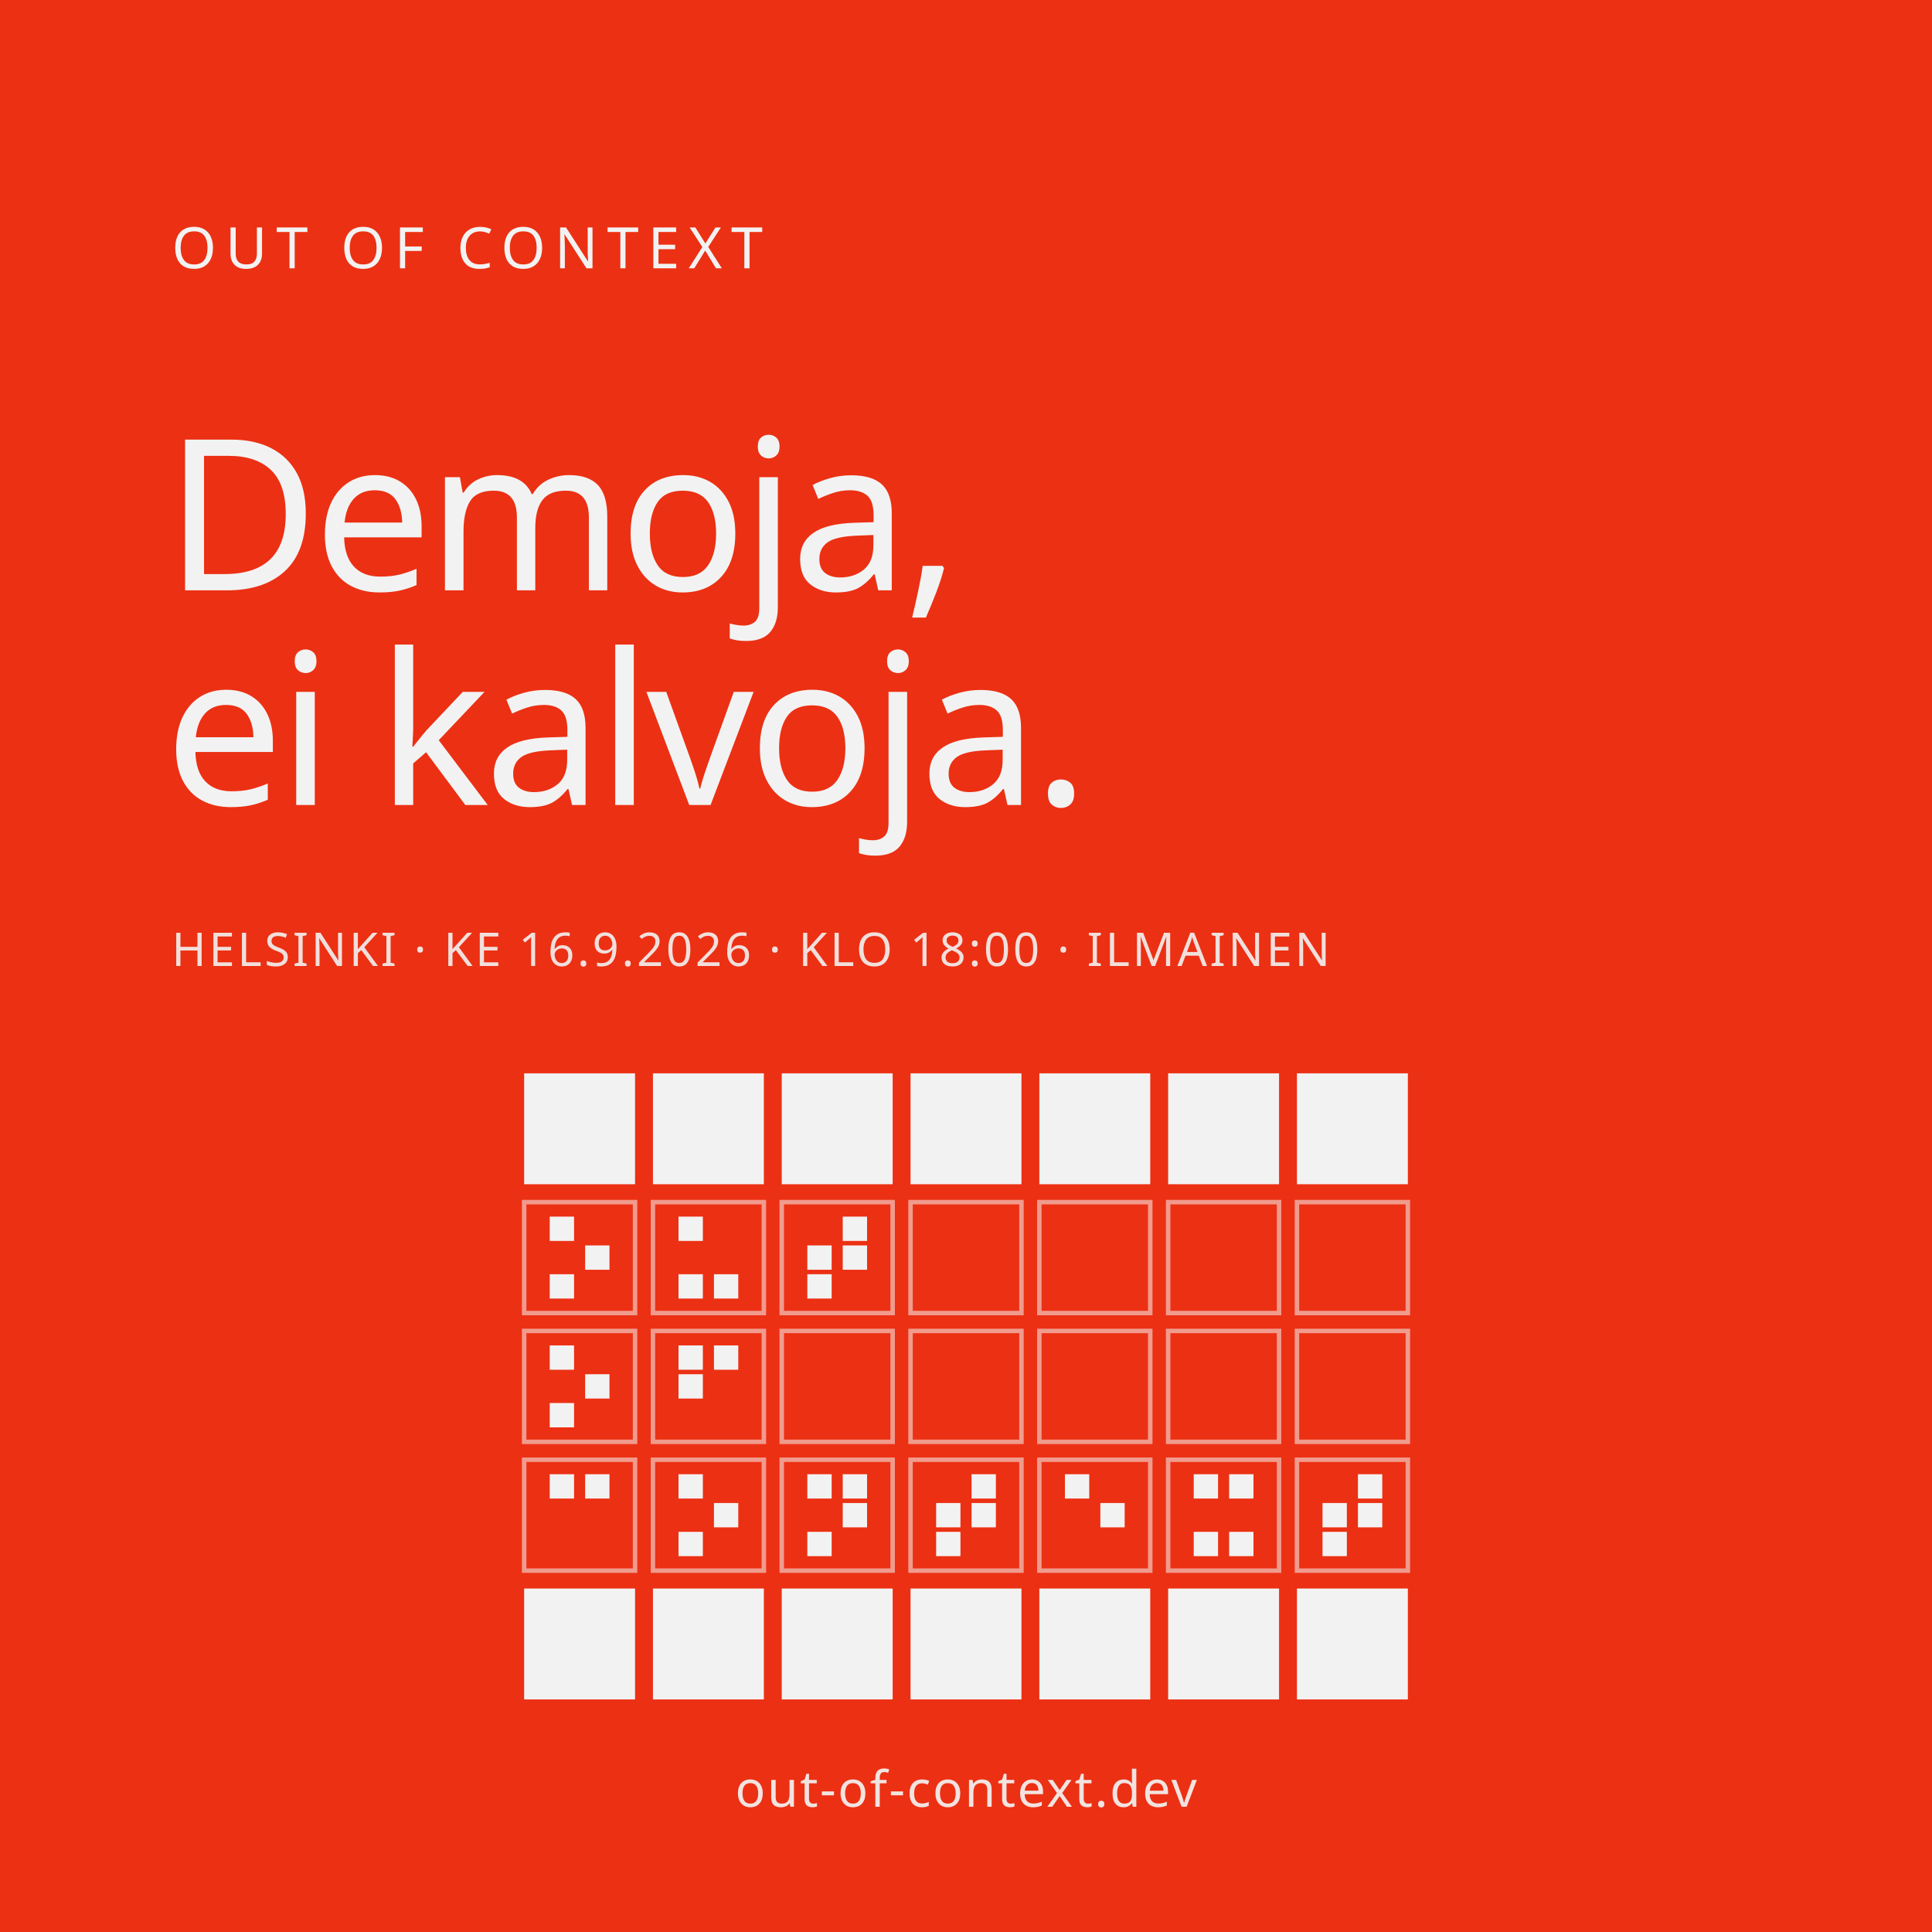
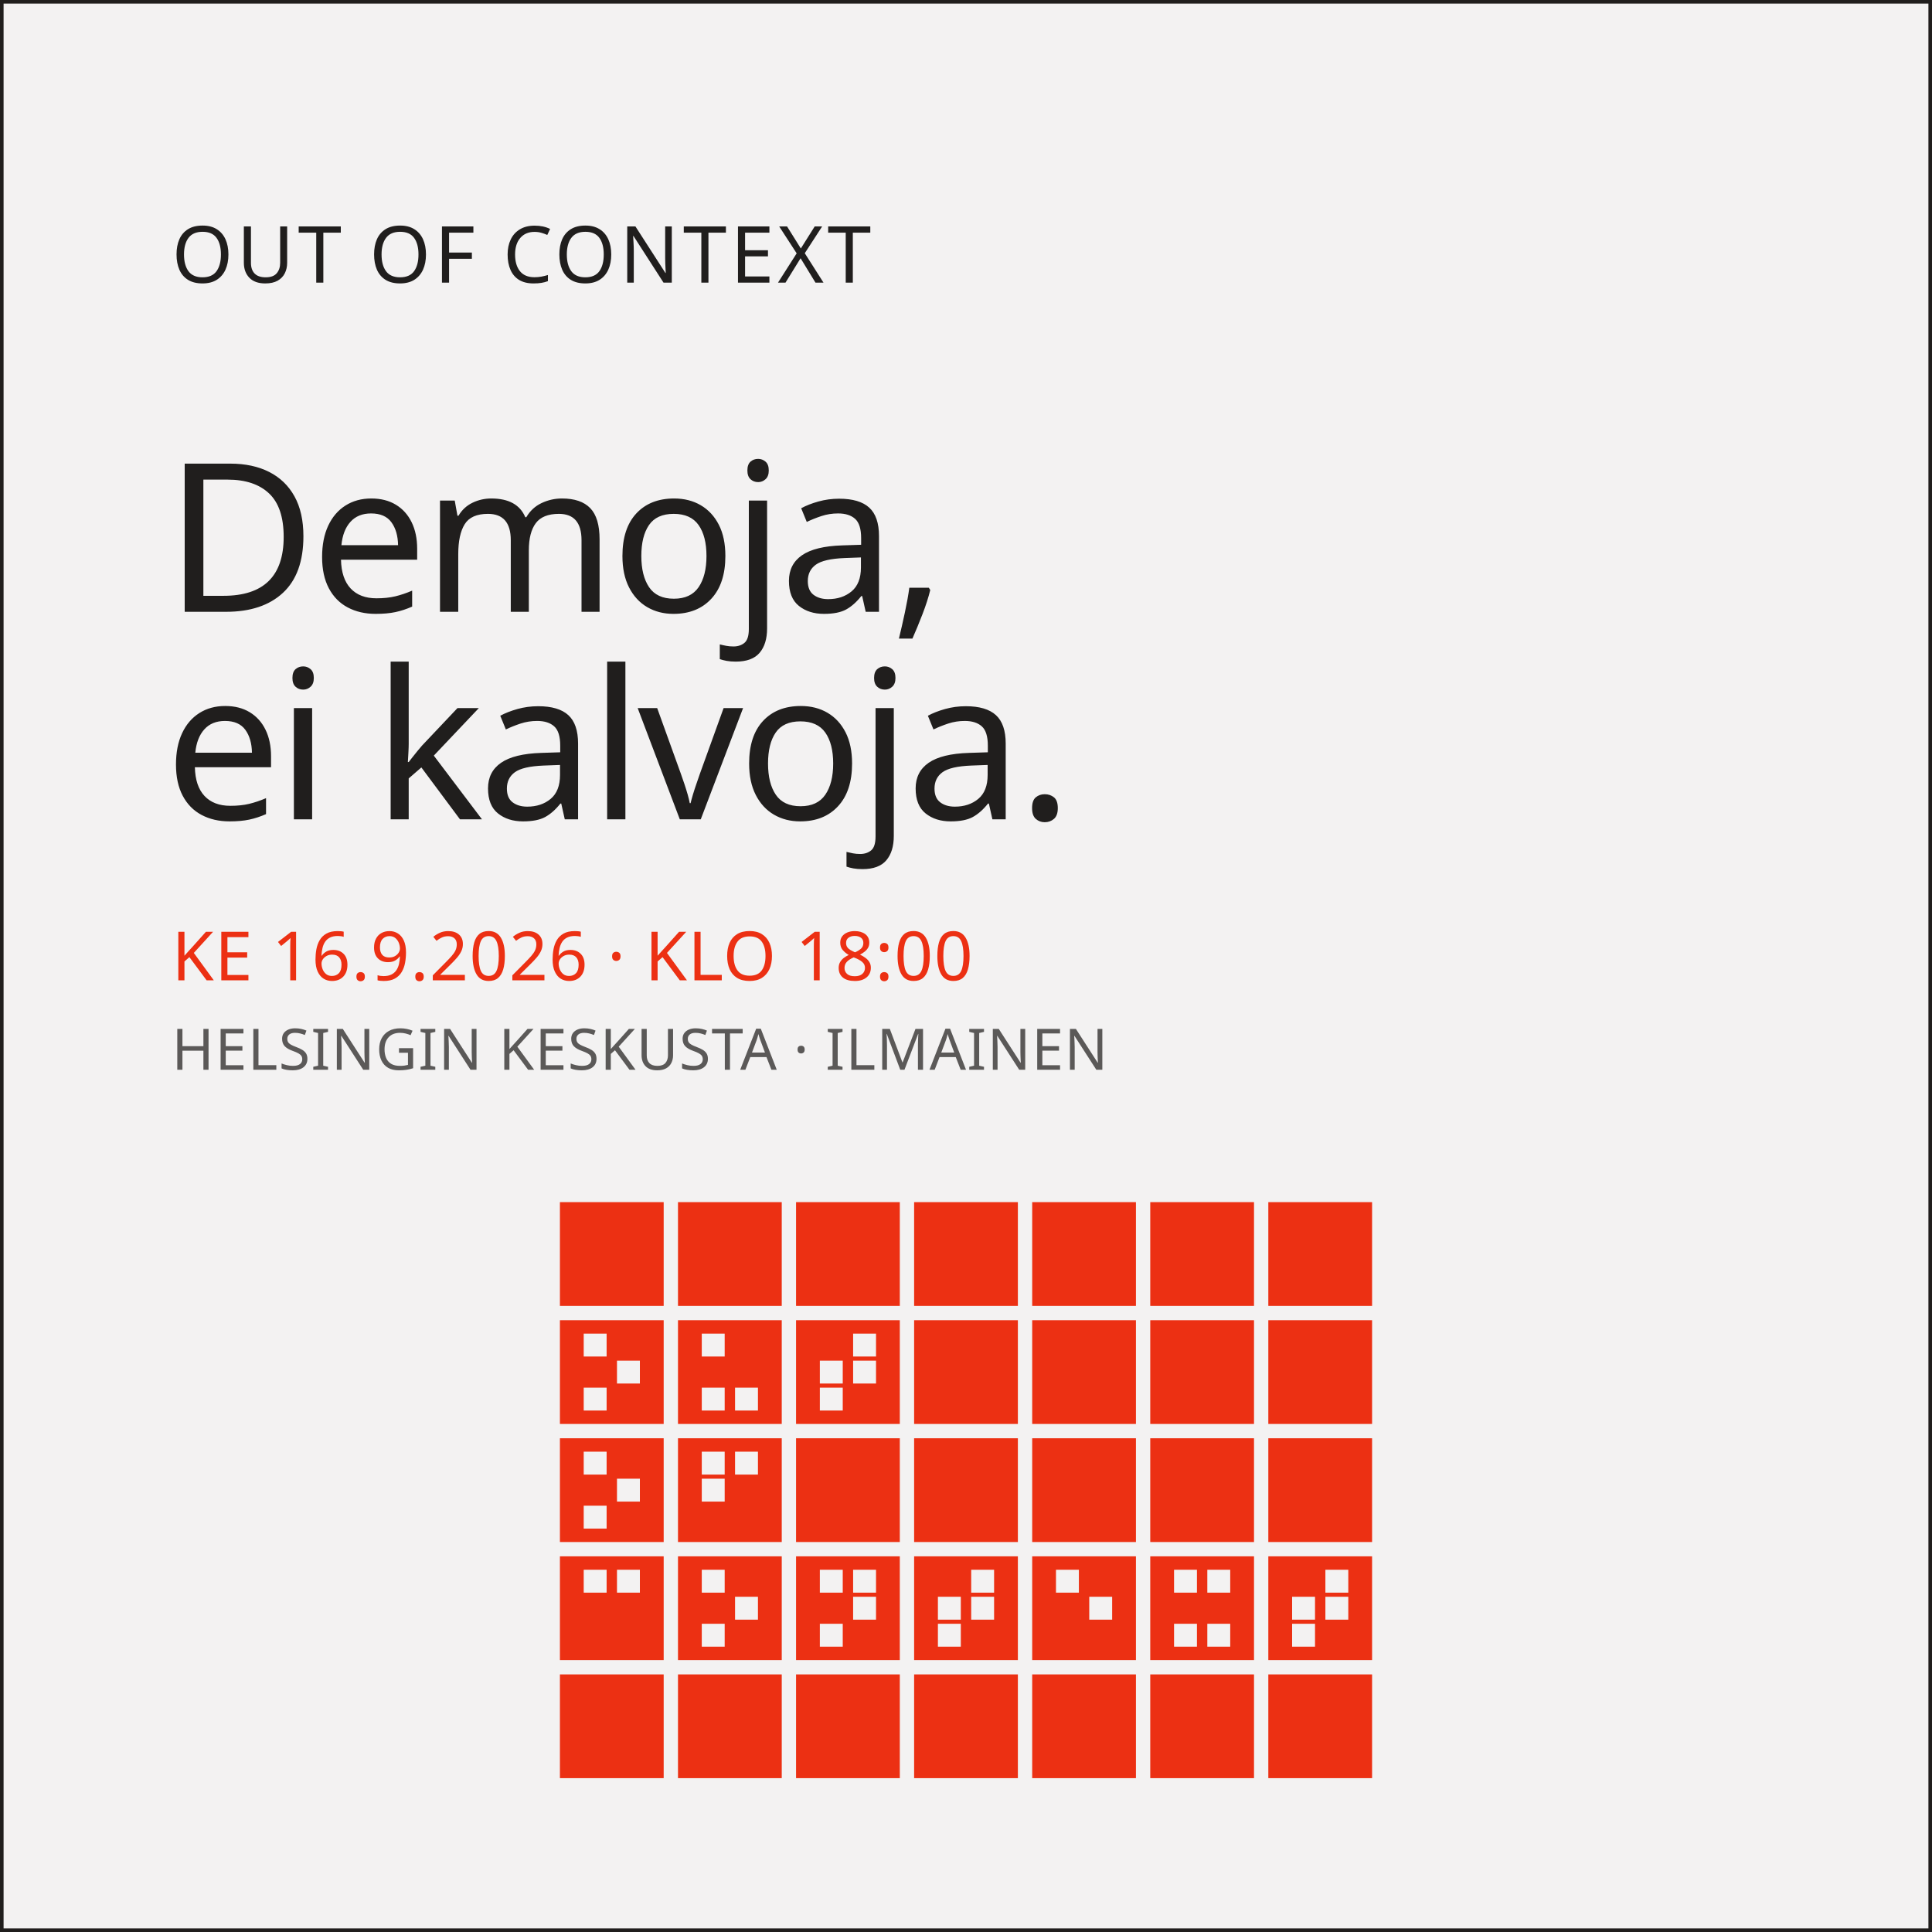
<svg xmlns="http://www.w3.org/2000/svg" width="1080" height="1080" viewBox="0 0 1080 1080">
-   <rect width="1080" height="1080" fill="#ec3013" />
-   <text x="96" y="150" font-family="Archivo Black, Archivo, sans-serif" font-size="32" letter-spacing="5" fill="#f3f2f2">OUT OF CONTEXT</text>
-   <text x="92" y="330" font-family="Archivo Black, Archivo, sans-serif" font-size="118" letter-spacing="-3" fill="#f3f2f2">Demoja,</text>
-   <text x="92" y="450" font-family="Archivo Black, Archivo, sans-serif" font-size="118" letter-spacing="-3" fill="#f3f2f2">ei kalvoja.</text>
-   <text x="96" y="540" font-family="Archivo Black, Archivo, sans-serif" font-size="26" letter-spacing="1.5" fill="#f3f2f2" opacity="0.9">HELSINKI · KE 16.9.2026 · KLO 18:00 · ILMAINEN</text>
-   <rect x="293" y="600" width="62" height="62" fill="#f3f2f2" />
-   <rect x="365" y="600" width="62" height="62" fill="#f3f2f2" />
-   <rect x="437" y="600" width="62" height="62" fill="#f3f2f2" />
-   <rect x="509" y="600" width="62" height="62" fill="#f3f2f2" />
-   <rect x="581" y="600" width="62" height="62" fill="#f3f2f2" />
-   <rect x="653" y="600" width="62" height="62" fill="#f3f2f2" />
-   <rect x="725" y="600" width="62" height="62" fill="#f3f2f2" />
-   <rect x="293" y="672" width="62" height="62" fill="none" stroke="#f3f2f2" stroke-opacity="0.55" stroke-width="2.5" />
-   <rect x="307.3" y="680.1" width="13.6" height="13.6" fill="#f3f2f2" />
-   <rect x="307.3" y="712.3" width="13.6" height="13.6" fill="#f3f2f2" />
-   <rect x="327.1" y="696.2" width="13.6" height="13.6" fill="#f3f2f2" />
-   <rect x="365" y="672" width="62" height="62" fill="none" stroke="#f3f2f2" stroke-opacity="0.55" stroke-width="2.5" />
-   <rect x="379.3" y="680.1" width="13.6" height="13.6" fill="#f3f2f2" />
-   <rect x="379.3" y="712.3" width="13.6" height="13.6" fill="#f3f2f2" />
-   <rect x="399.1" y="712.3" width="13.6" height="13.6" fill="#f3f2f2" />
-   <rect x="437" y="672" width="62" height="62" fill="none" stroke="#f3f2f2" stroke-opacity="0.55" stroke-width="2.5" />
-   <rect x="451.3" y="696.2" width="13.6" height="13.6" fill="#f3f2f2" />
-   <rect x="451.3" y="712.3" width="13.6" height="13.6" fill="#f3f2f2" />
-   <rect x="471.1" y="680.1" width="13.6" height="13.6" fill="#f3f2f2" />
-   <rect x="471.1" y="696.2" width="13.6" height="13.6" fill="#f3f2f2" />
-   <rect x="509" y="672" width="62" height="62" fill="none" stroke="#f3f2f2" stroke-opacity="0.55" stroke-width="2.5" />
-   <rect x="581" y="672" width="62" height="62" fill="none" stroke="#f3f2f2" stroke-opacity="0.55" stroke-width="2.5" />
-   <rect x="653" y="672" width="62" height="62" fill="none" stroke="#f3f2f2" stroke-opacity="0.55" stroke-width="2.5" />
-   <rect x="725" y="672" width="62" height="62" fill="none" stroke="#f3f2f2" stroke-opacity="0.55" stroke-width="2.5" />
-   <rect x="293" y="744" width="62" height="62" fill="none" stroke="#f3f2f2" stroke-opacity="0.55" stroke-width="2.5" />
-   <rect x="307.3" y="752.1" width="13.6" height="13.6" fill="#f3f2f2" />
-   <rect x="307.3" y="784.3" width="13.6" height="13.6" fill="#f3f2f2" />
-   <rect x="327.1" y="768.2" width="13.6" height="13.6" fill="#f3f2f2" />
-   <rect x="365" y="744" width="62" height="62" fill="none" stroke="#f3f2f2" stroke-opacity="0.55" stroke-width="2.5" />
-   <rect x="379.3" y="752.1" width="13.6" height="13.6" fill="#f3f2f2" />
-   <rect x="379.3" y="768.2" width="13.6" height="13.6" fill="#f3f2f2" />
-   <rect x="399.1" y="752.1" width="13.6" height="13.6" fill="#f3f2f2" />
-   <rect x="437" y="744" width="62" height="62" fill="none" stroke="#f3f2f2" stroke-opacity="0.55" stroke-width="2.5" />
-   <rect x="509" y="744" width="62" height="62" fill="none" stroke="#f3f2f2" stroke-opacity="0.55" stroke-width="2.5" />
-   <rect x="581" y="744" width="62" height="62" fill="none" stroke="#f3f2f2" stroke-opacity="0.55" stroke-width="2.5" />
-   <rect x="653" y="744" width="62" height="62" fill="none" stroke="#f3f2f2" stroke-opacity="0.55" stroke-width="2.5" />
-   <rect x="725" y="744" width="62" height="62" fill="none" stroke="#f3f2f2" stroke-opacity="0.55" stroke-width="2.5" />
-   <rect x="293" y="816" width="62" height="62" fill="none" stroke="#f3f2f2" stroke-opacity="0.55" stroke-width="2.5" />
-   <rect x="307.3" y="824.1" width="13.6" height="13.6" fill="#f3f2f2" />
-   <rect x="327.1" y="824.1" width="13.6" height="13.6" fill="#f3f2f2" />
-   <rect x="365" y="816" width="62" height="62" fill="none" stroke="#f3f2f2" stroke-opacity="0.55" stroke-width="2.5" />
-   <rect x="379.3" y="824.1" width="13.6" height="13.6" fill="#f3f2f2" />
-   <rect x="379.3" y="856.3" width="13.6" height="13.6" fill="#f3f2f2" />
-   <rect x="399.1" y="840.2" width="13.6" height="13.6" fill="#f3f2f2" />
-   <rect x="437" y="816" width="62" height="62" fill="none" stroke="#f3f2f2" stroke-opacity="0.55" stroke-width="2.5" />
-   <rect x="451.3" y="824.1" width="13.6" height="13.6" fill="#f3f2f2" />
-   <rect x="451.3" y="856.3" width="13.6" height="13.6" fill="#f3f2f2" />
-   <rect x="471.1" y="824.1" width="13.6" height="13.6" fill="#f3f2f2" />
-   <rect x="471.1" y="840.2" width="13.6" height="13.6" fill="#f3f2f2" />
-   <rect x="509" y="816" width="62" height="62" fill="none" stroke="#f3f2f2" stroke-opacity="0.55" stroke-width="2.5" />
-   <rect x="523.3" y="840.2" width="13.6" height="13.6" fill="#f3f2f2" />
-   <rect x="523.3" y="856.3" width="13.6" height="13.6" fill="#f3f2f2" />
-   <rect x="543.1" y="824.1" width="13.6" height="13.6" fill="#f3f2f2" />
-   <rect x="543.1" y="840.2" width="13.6" height="13.6" fill="#f3f2f2" />
-   <rect x="581" y="816" width="62" height="62" fill="none" stroke="#f3f2f2" stroke-opacity="0.55" stroke-width="2.5" />
-   <rect x="595.3" y="824.1" width="13.6" height="13.6" fill="#f3f2f2" />
-   <rect x="615.1" y="840.2" width="13.6" height="13.6" fill="#f3f2f2" />
-   <rect x="653" y="816" width="62" height="62" fill="none" stroke="#f3f2f2" stroke-opacity="0.55" stroke-width="2.5" />
-   <rect x="667.3" y="824.1" width="13.6" height="13.6" fill="#f3f2f2" />
-   <rect x="667.3" y="856.3" width="13.6" height="13.6" fill="#f3f2f2" />
-   <rect x="687.1" y="824.1" width="13.6" height="13.6" fill="#f3f2f2" />
-   <rect x="687.1" y="856.3" width="13.6" height="13.6" fill="#f3f2f2" />
-   <rect x="725" y="816" width="62" height="62" fill="none" stroke="#f3f2f2" stroke-opacity="0.55" stroke-width="2.5" />
-   <rect x="739.3" y="840.2" width="13.6" height="13.6" fill="#f3f2f2" />
-   <rect x="739.3" y="856.3" width="13.6" height="13.6" fill="#f3f2f2" />
-   <rect x="759.1" y="824.1" width="13.6" height="13.6" fill="#f3f2f2" />
-   <rect x="759.1" y="840.2" width="13.6" height="13.6" fill="#f3f2f2" />
-   <rect x="293" y="888" width="62" height="62" fill="#f3f2f2" />
-   <rect x="365" y="888" width="62" height="62" fill="#f3f2f2" />
-   <rect x="437" y="888" width="62" height="62" fill="#f3f2f2" />
-   <rect x="509" y="888" width="62" height="62" fill="#f3f2f2" />
-   <rect x="581" y="888" width="62" height="62" fill="#f3f2f2" />
-   <rect x="653" y="888" width="62" height="62" fill="#f3f2f2" />
-   <rect x="725" y="888" width="62" height="62" fill="#f3f2f2" />
-   <text x="540" y="1010" font-family="Archivo Black, Archivo, sans-serif" font-size="28" letter-spacing="1" fill="#f3f2f2" text-anchor="middle" opacity="0.92">out-of-context.dev</text>
+   <rect width="1080" height="1080" fill="#f3f2f2" />
+   <rect x="1" y="1" width="1078" height="1078" fill="none" stroke="#201e1d" stroke-width="2" />
+   <text x="96" y="158" font-family="Archivo Black, Archivo, sans-serif" font-size="44" letter-spacing="2" fill="#201e1d">OUT OF CONTEXT</text>
+   <text x="92" y="342" font-family="Archivo Black, Archivo, sans-serif" font-size="116" letter-spacing="-3" fill="#201e1d">Demoja,</text>
+   <text x="92" y="458" font-family="Archivo Black, Archivo, sans-serif" font-size="116" letter-spacing="-3" fill="#201e1d">ei kalvoja.</text>
+   <text x="96" y="548" font-family="Archivo Black, Archivo, sans-serif" font-size="38" letter-spacing="0.5" fill="#ec3013">KE 16.9.2026 · KLO 18:00</text>
+   <text x="96" y="598" font-family="Archivo Black, Archivo, sans-serif" font-size="32" letter-spacing="0.5" fill="#201e1d" opacity="0.72">HELSINGIN KESKUSTA · ILMAINEN</text>
+   <rect x="313" y="672" width="58" height="58" fill="#ec3013" />
+   <rect x="379" y="672" width="58" height="58" fill="#ec3013" />
+   <rect x="445" y="672" width="58" height="58" fill="#ec3013" />
+   <rect x="511" y="672" width="58" height="58" fill="#ec3013" />
+   <rect x="577" y="672" width="58" height="58" fill="#ec3013" />
+   <rect x="643" y="672" width="58" height="58" fill="#ec3013" />
+   <rect x="709" y="672" width="58" height="58" fill="#ec3013" />
+   <rect x="313" y="738" width="58" height="58" fill="#ec3013" />
+   <rect x="326.3" y="745.5" width="12.8" height="12.8" fill="#f3f2f2" />
+   <rect x="326.3" y="775.7" width="12.8" height="12.8" fill="#f3f2f2" />
+   <rect x="344.9" y="760.6" width="12.8" height="12.8" fill="#f3f2f2" />
+   <rect x="379" y="738" width="58" height="58" fill="#ec3013" />
+   <rect x="392.3" y="745.5" width="12.8" height="12.8" fill="#f3f2f2" />
+   <rect x="392.3" y="775.7" width="12.8" height="12.8" fill="#f3f2f2" />
+   <rect x="410.9" y="775.7" width="12.8" height="12.8" fill="#f3f2f2" />
+   <rect x="445" y="738" width="58" height="58" fill="#ec3013" />
+   <rect x="458.3" y="760.6" width="12.8" height="12.8" fill="#f3f2f2" />
+   <rect x="458.3" y="775.7" width="12.8" height="12.8" fill="#f3f2f2" />
+   <rect x="476.9" y="745.5" width="12.8" height="12.8" fill="#f3f2f2" />
+   <rect x="476.9" y="760.6" width="12.8" height="12.8" fill="#f3f2f2" />
+   <rect x="511" y="738" width="58" height="58" fill="#ec3013" />
+   <rect x="577" y="738" width="58" height="58" fill="#ec3013" />
+   <rect x="643" y="738" width="58" height="58" fill="#ec3013" />
+   <rect x="709" y="738" width="58" height="58" fill="#ec3013" />
+   <rect x="313" y="804" width="58" height="58" fill="#ec3013" />
+   <rect x="326.3" y="811.5" width="12.8" height="12.8" fill="#f3f2f2" />
+   <rect x="326.3" y="841.7" width="12.8" height="12.8" fill="#f3f2f2" />
+   <rect x="344.9" y="826.6" width="12.8" height="12.8" fill="#f3f2f2" />
+   <rect x="379" y="804" width="58" height="58" fill="#ec3013" />
+   <rect x="392.3" y="811.5" width="12.8" height="12.8" fill="#f3f2f2" />
+   <rect x="392.3" y="826.6" width="12.8" height="12.8" fill="#f3f2f2" />
+   <rect x="410.9" y="811.5" width="12.8" height="12.8" fill="#f3f2f2" />
+   <rect x="445" y="804" width="58" height="58" fill="#ec3013" />
+   <rect x="511" y="804" width="58" height="58" fill="#ec3013" />
+   <rect x="577" y="804" width="58" height="58" fill="#ec3013" />
+   <rect x="643" y="804" width="58" height="58" fill="#ec3013" />
+   <rect x="709" y="804" width="58" height="58" fill="#ec3013" />
+   <rect x="313" y="870" width="58" height="58" fill="#ec3013" />
+   <rect x="326.3" y="877.5" width="12.8" height="12.8" fill="#f3f2f2" />
+   <rect x="344.9" y="877.5" width="12.8" height="12.8" fill="#f3f2f2" />
+   <rect x="379" y="870" width="58" height="58" fill="#ec3013" />
+   <rect x="392.3" y="877.5" width="12.8" height="12.8" fill="#f3f2f2" />
+   <rect x="392.3" y="907.7" width="12.8" height="12.8" fill="#f3f2f2" />
+   <rect x="410.9" y="892.6" width="12.8" height="12.8" fill="#f3f2f2" />
+   <rect x="445" y="870" width="58" height="58" fill="#ec3013" />
+   <rect x="458.3" y="877.5" width="12.8" height="12.8" fill="#f3f2f2" />
+   <rect x="458.3" y="907.7" width="12.8" height="12.8" fill="#f3f2f2" />
+   <rect x="476.9" y="877.5" width="12.8" height="12.8" fill="#f3f2f2" />
+   <rect x="476.9" y="892.6" width="12.8" height="12.8" fill="#f3f2f2" />
+   <rect x="511" y="870" width="58" height="58" fill="#ec3013" />
+   <rect x="524.3" y="892.6" width="12.8" height="12.8" fill="#f3f2f2" />
+   <rect x="524.3" y="907.7" width="12.8" height="12.8" fill="#f3f2f2" />
+   <rect x="542.9" y="877.5" width="12.8" height="12.8" fill="#f3f2f2" />
+   <rect x="542.9" y="892.6" width="12.8" height="12.8" fill="#f3f2f2" />
+   <rect x="577" y="870" width="58" height="58" fill="#ec3013" />
+   <rect x="590.3" y="877.5" width="12.8" height="12.8" fill="#f3f2f2" />
+   <rect x="608.9" y="892.6" width="12.8" height="12.8" fill="#f3f2f2" />
+   <rect x="643" y="870" width="58" height="58" fill="#ec3013" />
+   <rect x="656.3" y="877.5" width="12.8" height="12.8" fill="#f3f2f2" />
+   <rect x="656.3" y="907.7" width="12.8" height="12.8" fill="#f3f2f2" />
+   <rect x="674.9" y="877.5" width="12.8" height="12.8" fill="#f3f2f2" />
+   <rect x="674.9" y="907.7" width="12.8" height="12.8" fill="#f3f2f2" />
+   <rect x="709" y="870" width="58" height="58" fill="#ec3013" />
+   <rect x="722.3" y="892.6" width="12.8" height="12.8" fill="#f3f2f2" />
+   <rect x="722.3" y="907.7" width="12.8" height="12.8" fill="#f3f2f2" />
+   <rect x="740.9" y="877.5" width="12.8" height="12.8" fill="#f3f2f2" />
+   <rect x="740.9" y="892.6" width="12.8" height="12.8" fill="#f3f2f2" />
+   <rect x="313" y="936" width="58" height="58" fill="#ec3013" />
+   <rect x="379" y="936" width="58" height="58" fill="#ec3013" />
+   <rect x="445" y="936" width="58" height="58" fill="#ec3013" />
+   <rect x="511" y="936" width="58" height="58" fill="#ec3013" />
+   <rect x="577" y="936" width="58" height="58" fill="#ec3013" />
+   <rect x="643" y="936" width="58" height="58" fill="#ec3013" />
+   <rect x="709" y="936" width="58" height="58" fill="#ec3013" />
</svg>
